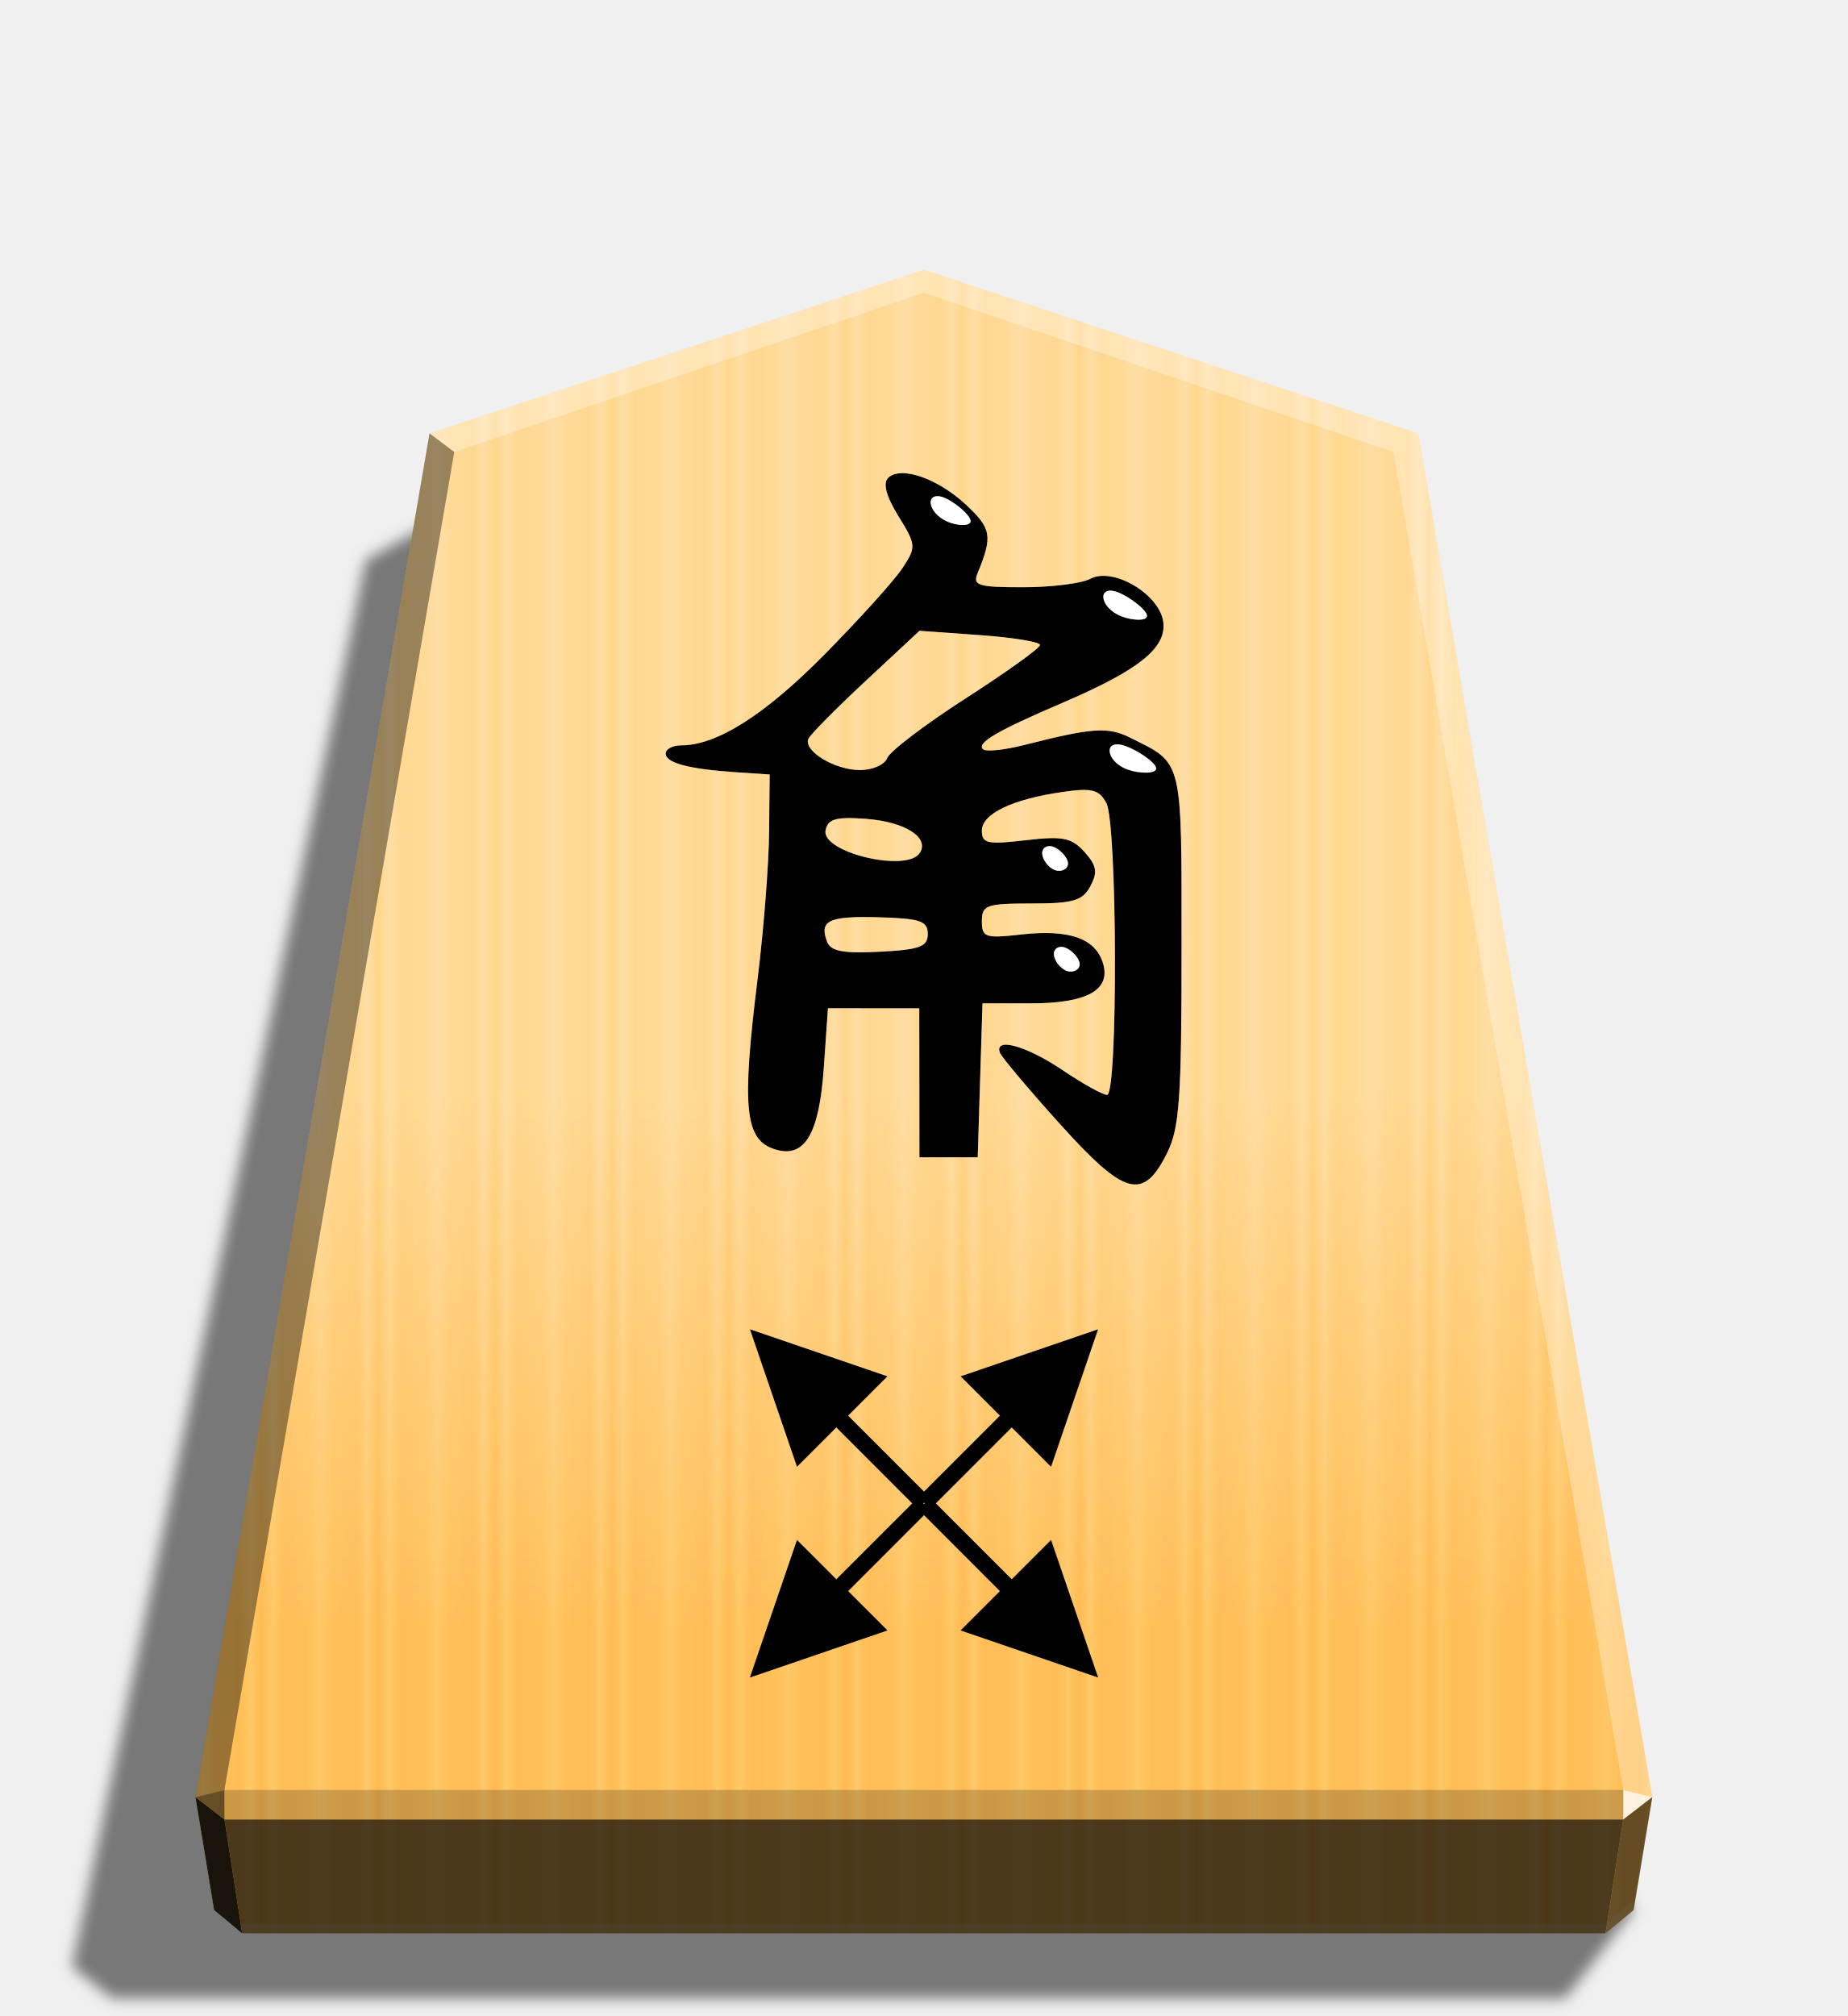
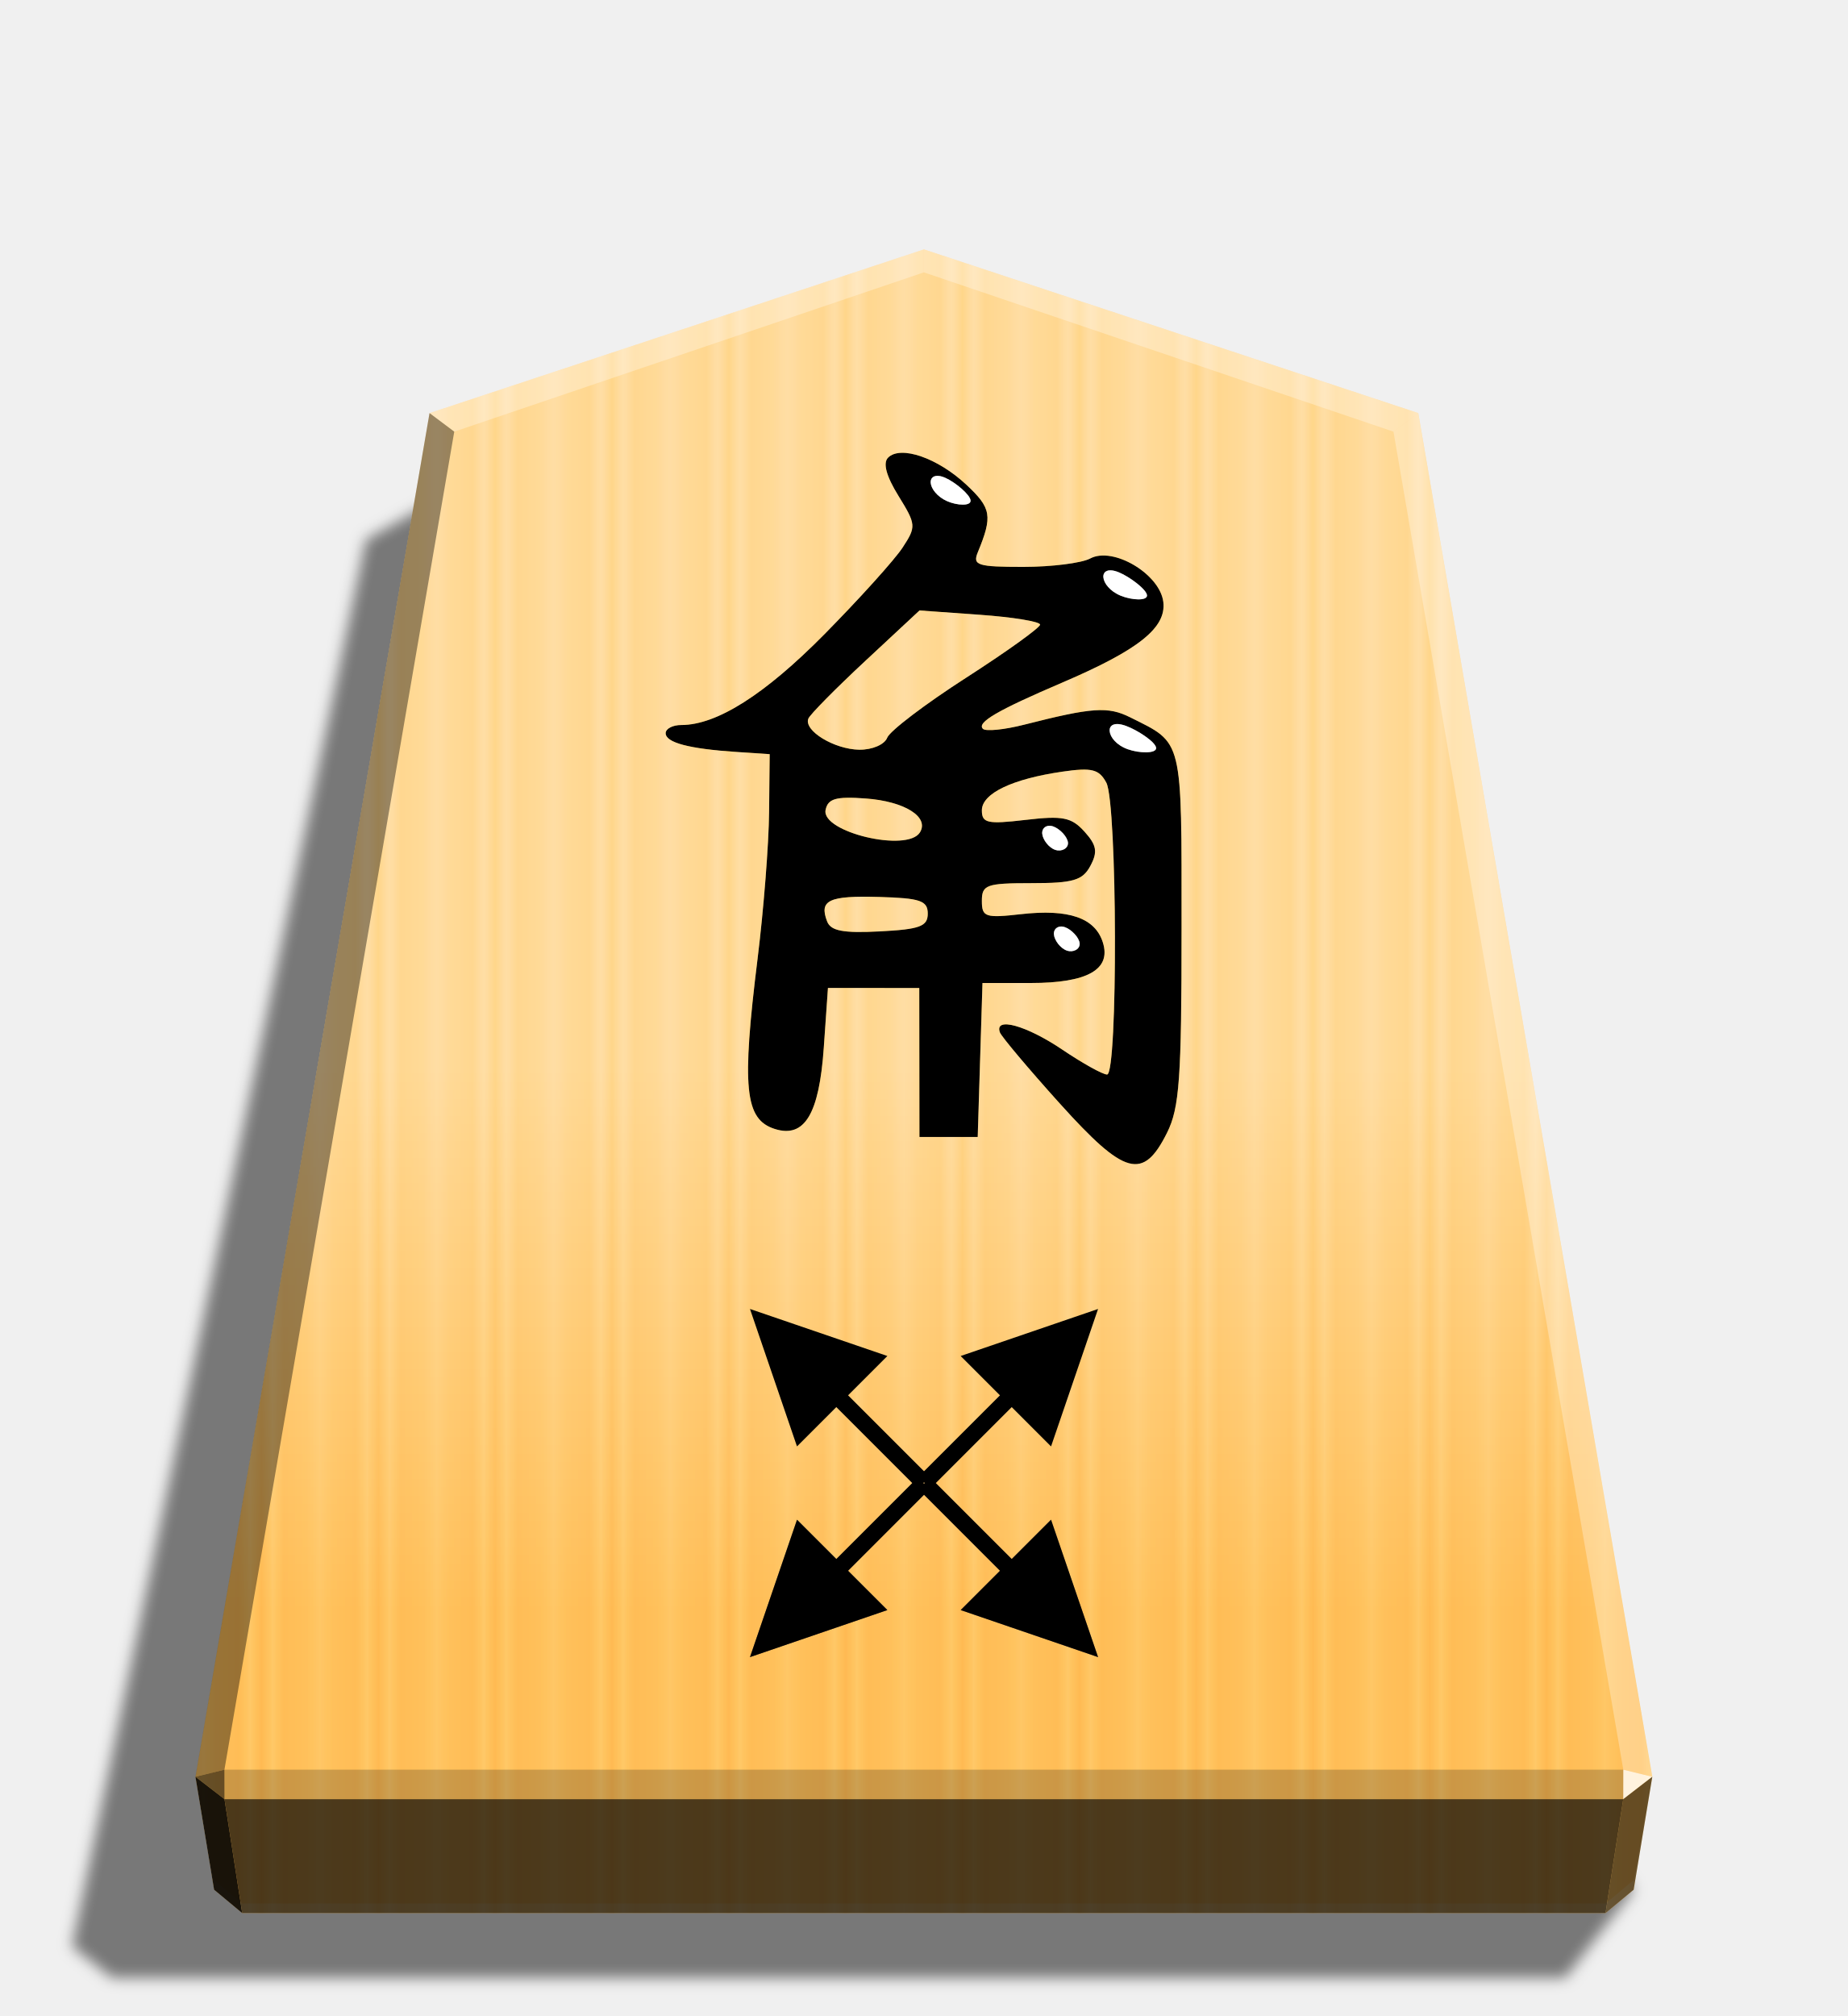
<svg xmlns="http://www.w3.org/2000/svg" xmlns:xlink="http://www.w3.org/1999/xlink" width="498.898" height="544.252" viewBox="0 0 1320 1440">
  <style>.B{color-interpolation-filters:sRGB}</style>
  <defs>
-     <linearGradient id="A" x1="-1430.769" y1="-77.47" x2="-1409.955" y2="-77.47" spreadMethod="reflect" gradientUnits="userSpaceOnUse">
+     <linearGradient id="A" x1="228.547" y1="662.072" x2="270.281" y2="662.072" spreadMethod="reflect" gradientUnits="userSpaceOnUse">
      <stop offset="0" stop-color="#ffd285" />
      <stop offset=".232" stop-color="#ffcd79" />
      <stop offset=".616" stop-color="#ffca73" />
      <stop offset=".808" stop-color="#ffd386" />
      <stop offset="1" stop-color="#ffc86e" />
    </linearGradient>
-     <linearGradient id="B" x1="-899.905" y1="-359.019" x2="-899.906" y2="125.211" gradientUnits="userSpaceOnUse">
+     <linearGradient id="B" x1="660.031" y1="178.153" x2="660.029" y2="1149.083" gradientUnits="userSpaceOnUse">
      <stop offset=".604" stop-color="#fff" />
      <stop offset="1" />
    </linearGradient>
    <filter id="C" x="-.011" y="-.011" width="1.021" height="1.022" class="B">
      <feGaussianBlur stdDeviation="2.441" />
    </filter>
    <filter id="D" x="-.023" y="-.037" width="1.045" height="1.074" class="B">
      <feGaussianBlur stdDeviation=".201" />
    </filter>
    <filter id="E" x="-.041" y="-.043" width="1.081" height="1.085" class="B">
      <feGaussianBlur stdDeviation=".201" />
    </filter>
    <filter id="F" x="-.024" y="-.036" width="1.048" height="1.072" class="B">
      <feGaussianBlur stdDeviation=".201" />
    </filter>
    <filter id="G" x="-.026" y="-.036" width="1.053" height="1.073" class="B">
      <feGaussianBlur stdDeviation=".201" />
    </filter>
    <path id="H" d="M-2490.279-28.919c2.955 1.031 6.529 4.742 6.735 7.422s-2.955 4.33-5.91 3.299-5.704-4.742-5.91-7.422 2.131-4.33 5.086-3.299z" />
  </defs>
-   <path style="mix-blend-mode:multiply" d="M-2758.487 273.13l24.394 31.47h517.576l14.375-11.25-104.69-501.167-31.462-17.601z" transform="matrix(-2.0051 0 0 2.0051 -4364.078 816.6622)" opacity=".5" filter="url(#C)" />
-   <path d="M-1215.57-318.815l-176.123 58.315-83.396 485.771 6.639 40.242 10.024 8.338h485.713l10.024-8.338 6.639-40.242-83.396-485.771z" fill="url(#A)" transform="matrix(2.0051 0 0 2.0051 3097.382 831.9343)" />
-   <g transform="matrix(1.7255 0 0 1.7255 2757.431 715.5031)">
+   <path style="mix-blend-mode:multiply" d="M-2758.487 273.13l24.394 31.47h517.576l14.375-11.25-104.69-501.167-31.462-17.601z" transform="matrix(-2.0051 0 0 2.0051 -4364.078 802.1353)" opacity=".5" filter="url(#C)" />
+   <path d="M660.043 178.151L306.898 295.079l-167.217 974.019 13.312 80.689 20.099 16.719h973.903l20.099-16.719 13.312-80.689-167.217-974.019z" fill="url(#A)" />
+   <g transform="matrix(1.7255 0 0 1.7255 2757.431 700.9761)">
    <path d="M-1159.266 50.561c-13.014-14.453-24.179-27.713-24.811-29.468-2.356-6.546 10.987-2.851 25.798 7.145 8.422 5.684 16.786 10.335 18.585 10.335 4.539 0 4.256-112.299-.303-120.819-2.986-5.58-5.973-6.337-18.087-4.587-20.911 3.021-33.456 9.035-33.456 16.039 0 5.306 2.299 5.809 18.085 3.957 15.408-1.808 19.019-1.089 24.39 4.851 5.065 5.603 5.548 8.382 2.462 14.149-3.233 6.041-7.093 7.176-24.388 7.176-18.67 0-20.548.671-20.548 7.338 0 6.705 1.395 7.181 16.187 5.513 19.795-2.231 30.669 1.511 33.891 11.665 3.569 11.247-6.355 16.823-29.938 16.823h-19.882l-.991 31.866-.99 31.866h-12.057-12.057l-.036-30.832-.036-30.832-18.909-.014-18.909-.014-1.723 24.706c-1.92 27.535-7.968 37.575-20.278 33.667-12.45-3.951-13.757-16.994-7.091-70.746 2.467-19.895 4.597-47.023 4.731-60.287l.245-24.115-13.78-.918c-19.638-1.31-29.282-3.866-29.282-7.761 0-1.859 2.911-3.379 6.469-3.379 14.751 0 34.66-12.64 59.394-37.711 14.435-14.632 28.926-30.694 32.202-35.695 5.732-8.748 5.667-9.561-1.706-21.492-5.015-8.116-6.495-13.569-4.28-15.783 5.189-5.189 20.52.109 32.383 11.191 10.407 9.722 10.951 12.935 4.747 28.007-2.206 5.359-.118 6.029 18.783 6.029 11.695 0 24.185-1.563 27.753-3.473 9.513-5.091 28.903 6.442 30.285 18.012 1.271 10.647-10.225 19.809-41.832 33.338-26.959 11.54-35.495 16.518-32.853 19.16 1.156 1.155 8.894.37 17.195-1.746 28.098-7.158 34.582-7.603 43.797-3.002 22.011 10.989 21.251 7.868 21.246 87.238 0 62.285-.867 74.394-6.029 84.728-9.906 19.829-17.449 17.768-44.369-12.126zm-54.667-78.606c0-5.357-3.097-6.419-20.13-6.902-20.856-.592-24.934 1.324-21.557 10.126 1.517 3.954 6.671 4.931 21.837 4.141 16.594-.865 19.85-2.073 19.85-7.365zm-3.241-33.617c3.968-6.42-6.367-12.877-22.488-14.051-12.302-.896-15.633.058-16.586 4.752-1.867 9.198 33.878 17.705 39.074 9.299zm-13.542-39.197c1.072-2.793 15.75-13.951 32.619-24.796s30.669-20.753 30.669-22.019-11.233-3.104-24.963-4.087l-24.964-1.786-22.404 20.85c-12.323 11.467-22.954 22.237-23.626 23.934-1.976 4.992 10.77 12.754 21.138 12.873 5.346.061 10.443-2.135 11.53-4.969z" />
    <g fill="#fff" transform="matrix(.903 0 0 .903 1091.598 3.685813)">
      <path d="M-2545.152-234.931c4.575 2.02 11.391 7.71 11.597 10.391s-6.195 2.351-10.771.331-7.325-5.731-7.531-8.412 2.131-4.33 6.706-2.31z" filter="url(#G)" />
      <path d="M-2465.551-191.592c5.004 2.062 12.677 7.837 12.883 10.518s-7.053 2.266-12.058.204-7.754-5.774-7.96-8.454 2.131-4.33 7.135-2.268z" filter="url(#F)" />
      <path d="M-2462.339-121.217c5.33 1.924 13.654 7.424 13.86 10.104s-7.704 2.542-13.035.617-8.079-5.636-8.286-8.316 2.131-4.33 7.46-2.405z" filter="url(#D)" />
      <use xlink:href="#H" filter="url(#E)" />
      <use xlink:href="#H" x="-5.361" y="-46.184" filter="url(#E)" />
    </g>
  </g>
-   <g transform="matrix(1.4178 -1.417844 1.417844 1.4178 4108.525 -2605.082)">
+   <g transform="matrix(1.4178 -1.417844 1.417844 1.4178 4108.525 -2619.609)">
    <path d="M-2513.482 168.948l22.767-46.465h-45.534z" />
    <path d="M-2516.442 81.444h5.92v71.171h-5.92zm2.96-87.89l-22.767 46.465h45.534z" />
    <path d="M-2510.522 81.057h-5.92V9.886h5.92zm-90.657.194l46.465 22.767V58.484z" />
    <path d="M-2513.675 78.291v5.92h-71.171v-5.92zm87.89 2.96l-46.465-22.767v45.534z" />
    <path d="M-2513.289 84.211v-5.92h71.171v5.92z" />
  </g>
-   <path d="M-899.905-359.019l-176.123 58.315-83.396 485.771 6.639 36.814 10.024 8.338h485.713l10.024-8.338 6.639-36.814-83.396-485.771z" opacity=".25" fill="url(#B)" transform="matrix(2.0051 0 0 2.0051 2464.431 912.5491)" style="mix-blend-mode:overlay" />
-   <path d="M1159.664 1278.583l-.043 21.064 20.75-16.013-20.707-5.052z" opacity=".8" fill="#fff" />
-   <path d="M1180.371 1283.634l-20.75 16.013-12.661 81.397 20.099-16.719 13.312-80.69z" opacity=".6" />
+   <path d="M660.031 178.153L306.887 295.081 139.67 1269.1l13.312 73.816 20.099 16.718h973.903l20.099-16.718 13.312-73.816-167.217-974.019z" opacity=".25" fill="url(#B)" style="mix-blend-mode:overlay" />
+   <path d="M1159.664 1264.056l-.043 21.064 20.75-16.013-20.707-5.052z" opacity=".8" fill="#fff" />
+   <path d="M1180.371 1269.107l-20.75 16.013-12.661 81.397 20.099-16.719 13.312-80.69z" opacity=".6" />
  <g fill="#fff">
-     <path d="M306.85 309.598l17.664 13.248L660 209.07v-16.402z" opacity=".3" />
-     <path d="M1013.15 309.598l-17.664 13.248L660 209.07v-16.402z" opacity=".3" />
-     <path d="M1013.15 309.598l-17.664 13.248 164.177 955.737 20.707 5.052z" opacity=".3" />
+     <path d="M306.85 295.071l17.664 13.248L660 194.543v-16.402z" opacity=".3" />
+     <path d="M1013.15 295.071l-17.664 13.248L660 194.543v-16.402z" opacity=".3" />
+     <path d="M1013.15 295.071l-17.664 13.248 164.177 955.737 20.707 5.052z" opacity=".3" />
  </g>
-   <path d="M306.85 309.598l17.664 13.248-164.177 955.737-20.707 5.052z" opacity=".4" />
-   <path d="M139.629 1283.634l20.75 16.013 12.661 81.397-20.099-16.719-13.312-80.69z" opacity=".9" />
-   <path d="M160.337 1278.583l.043 21.064-20.75-16.013 20.707-5.052z" opacity=".6" />
-   <path d="M160.337 1278.583h999.327l-.043 21.064H160.379l-.043-21.064z" opacity=".2" />
-   <path d="M1159.621 1299.647l-12.661 81.397H173.04l-12.661-81.397h999.241z" opacity=".7" />
+   <path d="M306.85 295.071l17.664 13.248-164.177 955.737-20.707 5.052z" opacity=".4" />
+   <path d="M139.629 1269.107l20.75 16.013 12.661 81.397-20.099-16.719-13.312-80.69z" opacity=".9" />
+   <path d="M160.337 1264.056l.043 21.064-20.75-16.013 20.707-5.052z" opacity=".6" />
+   <path d="M160.337 1264.056h999.327l-.043 21.064H160.379l-.043-21.064z" opacity=".2" />
+   <path d="M1159.621 1285.12l-12.661 81.397H173.04l-12.661-81.397h999.241z" opacity=".7" />
</svg>
